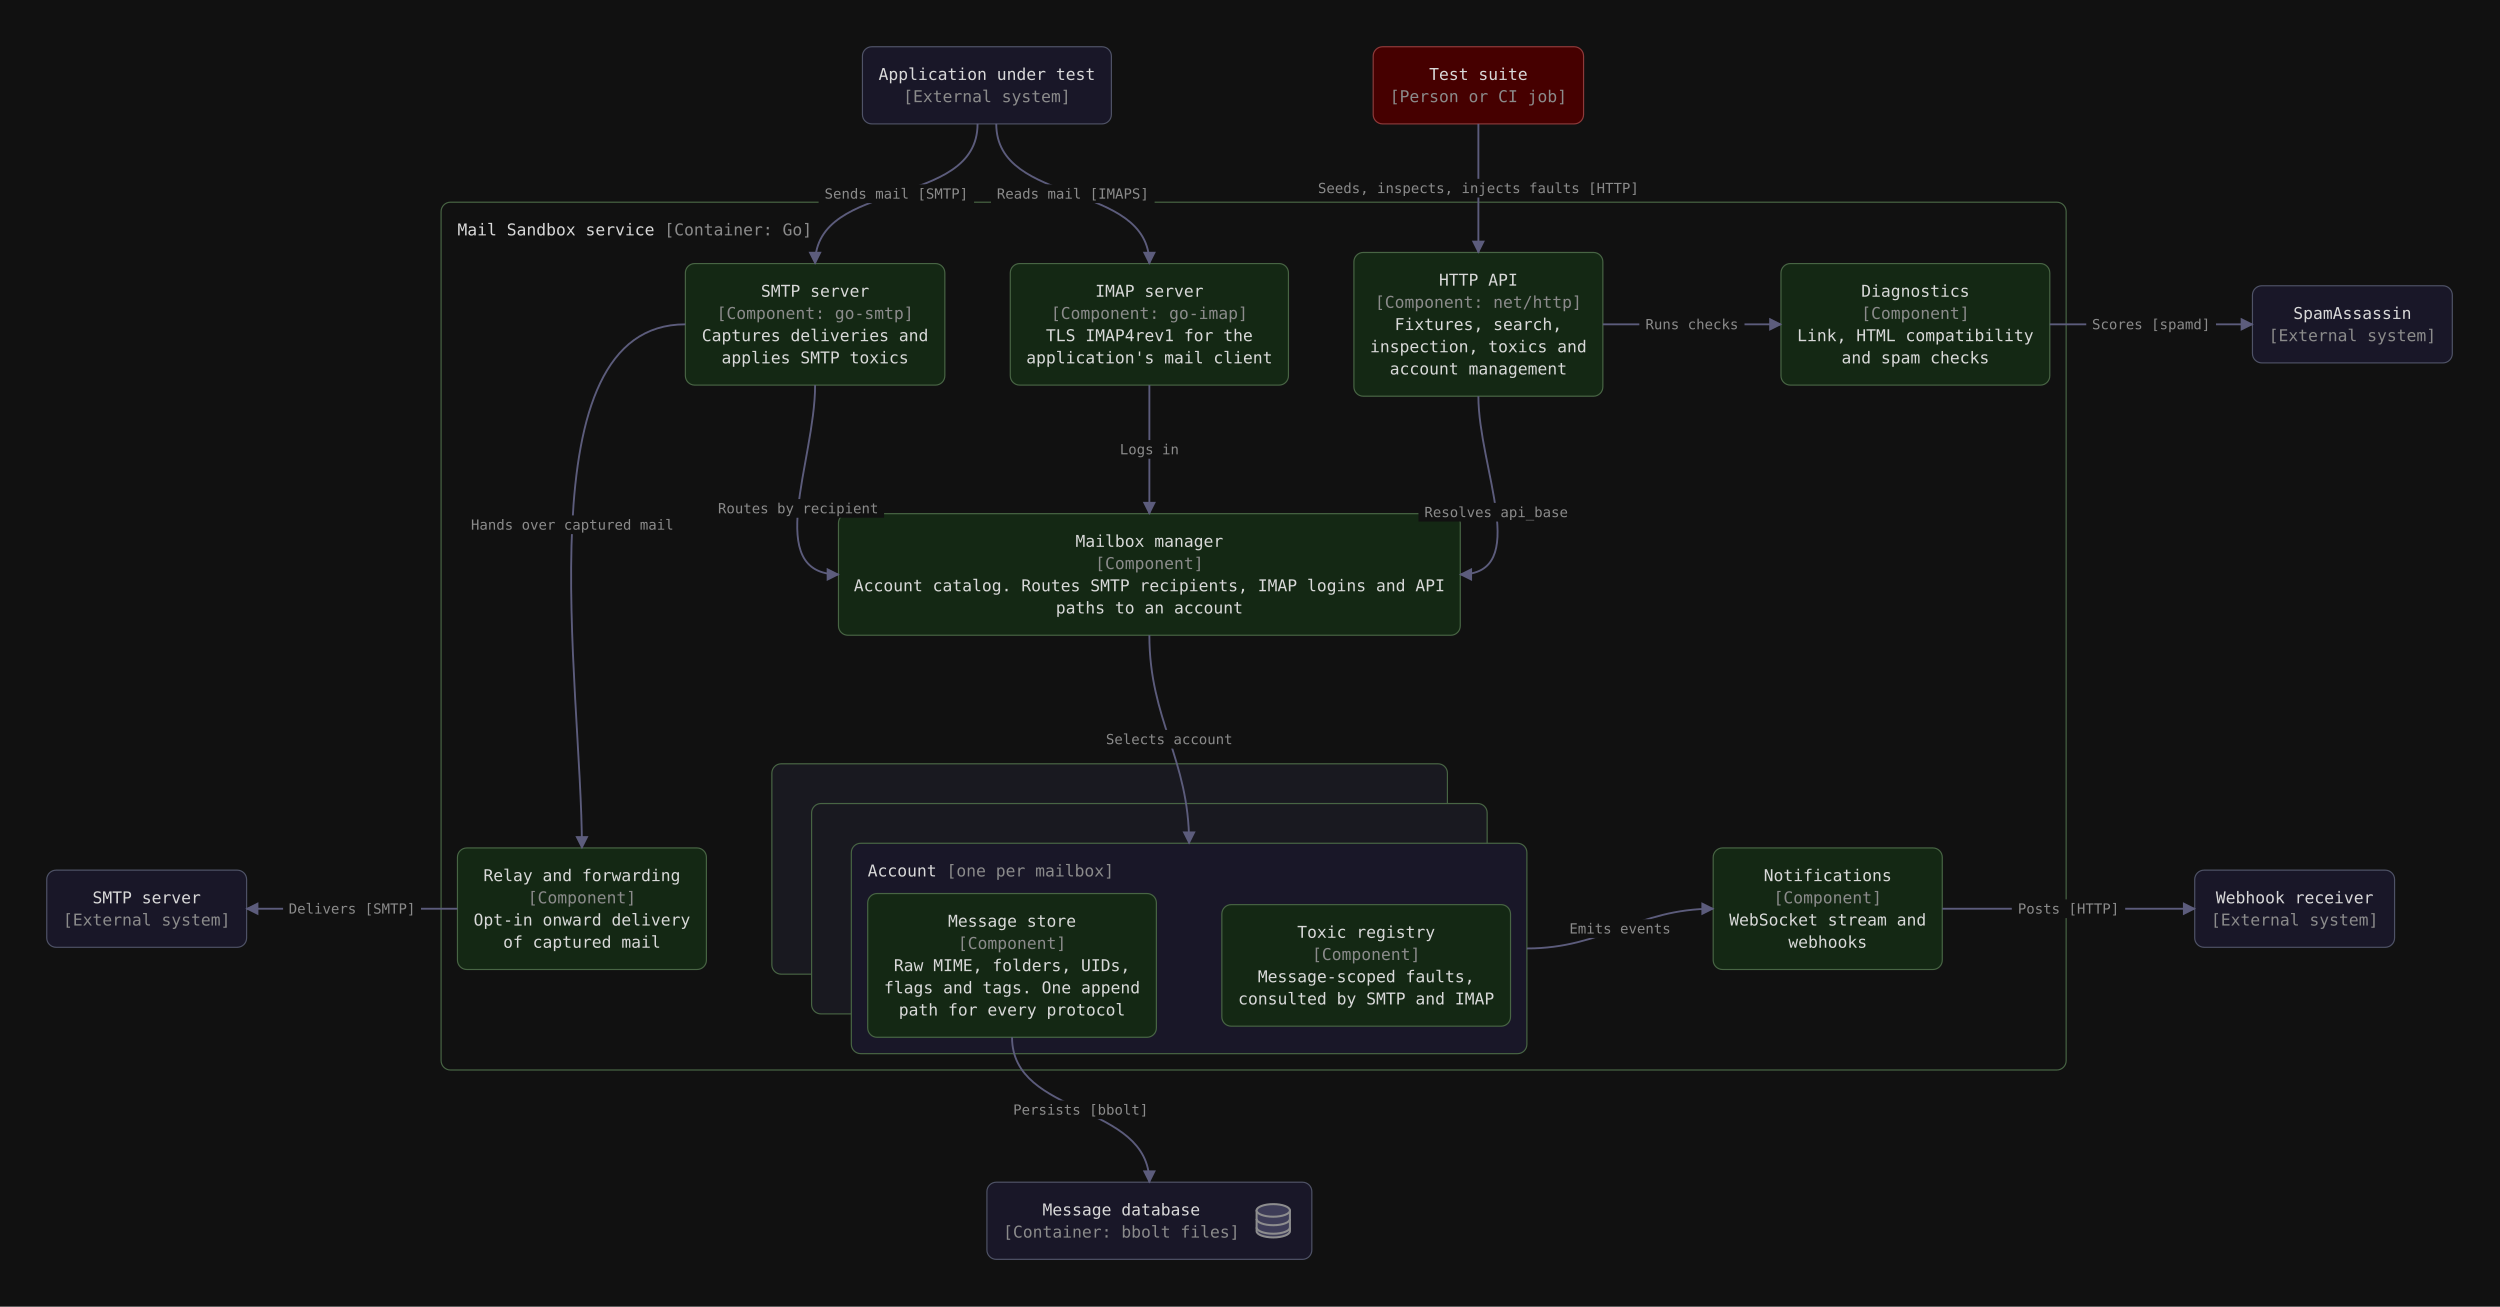
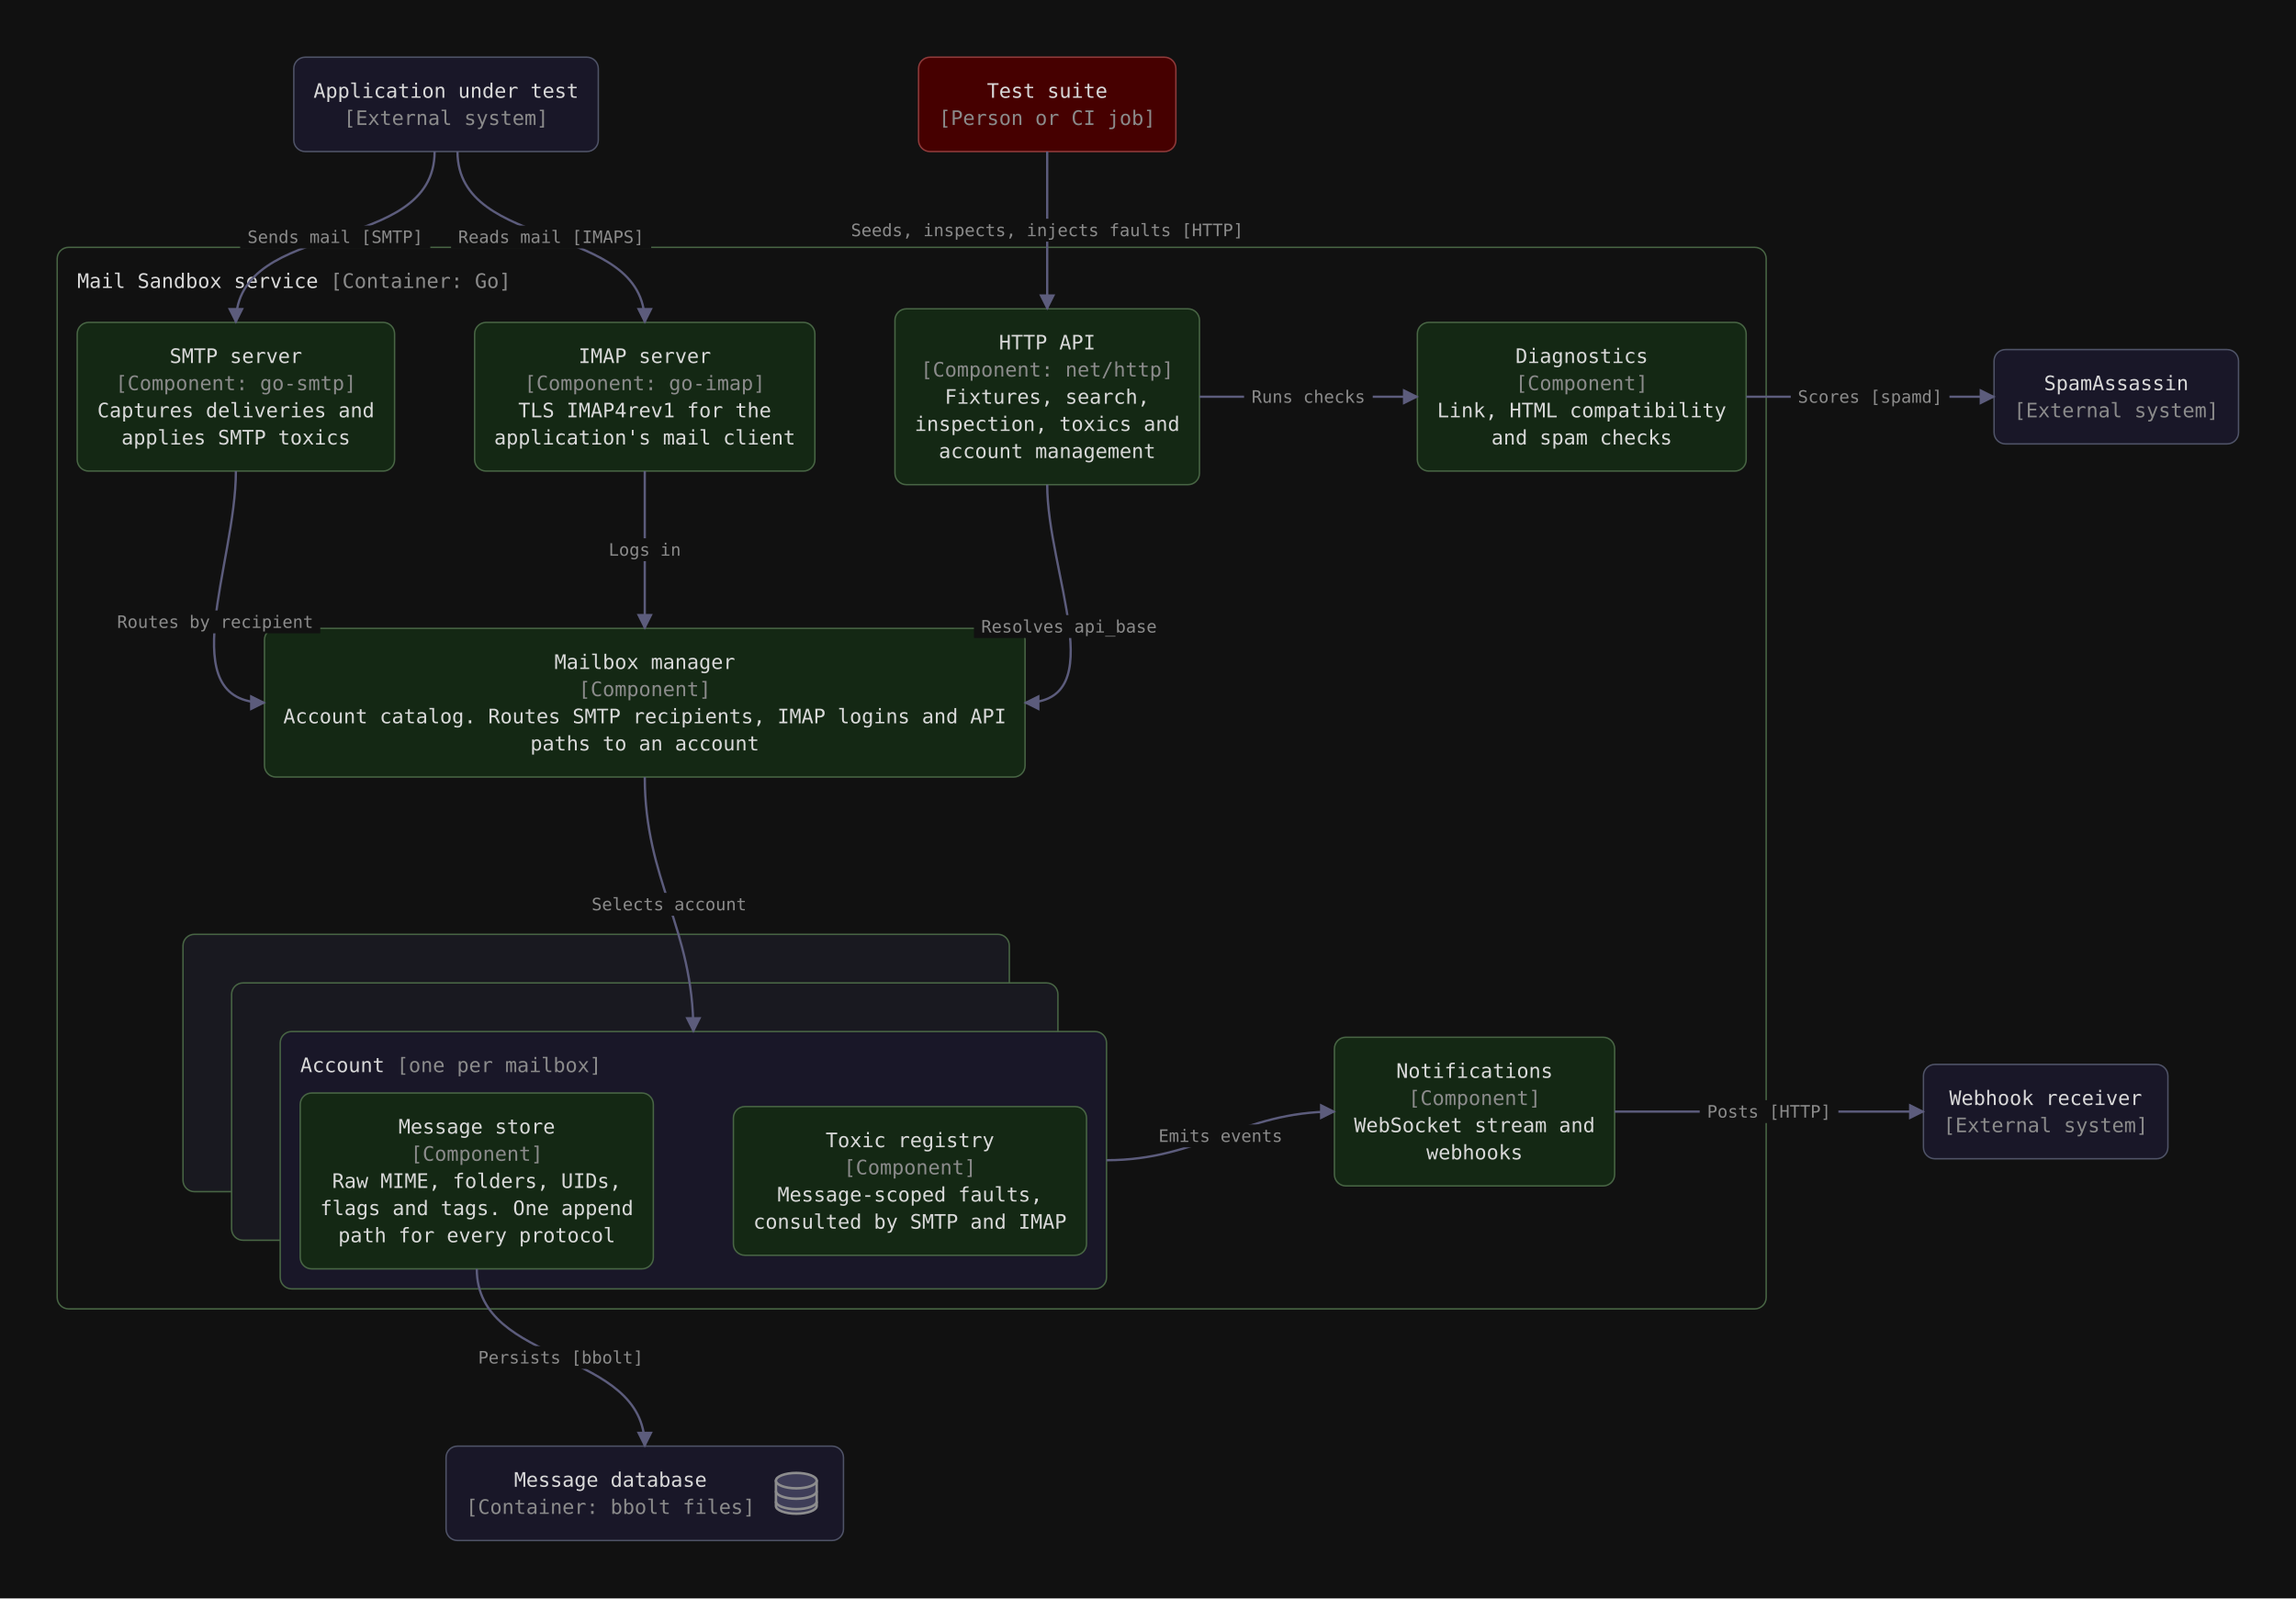
- <svg xmlns="http://www.w3.org/2000/svg" width="2139" height="1118" viewBox="0 0 2139 1118" font-family="'DejaVu Sans Mono', 'Menlo', 'Consolas', 'Liberation Mono', 'Courier New', monospace" font-size="14px">
+ <svg xmlns="http://www.w3.org/2000/svg" width="1606" height="1118" viewBox="0 0 1606 1118" font-family="'DejaVu Sans Mono', 'Menlo', 'Consolas', 'Liberation Mono', 'Courier New', monospace" font-size="14px">
  <defs>
    <marker id="arrow-5c5c7c" viewBox="0 0 10 10" refX="9" refY="5" markerWidth="7" markerHeight="7" orient="auto-start-reverse">
      <path d="M 0 0 L 10 5 L 0 10 z" fill="#5c5c7c" />
    </marker>
    <marker id="arrow-5c5c7c-back" viewBox="0 0 10 10" refX="9" refY="5" markerWidth="7" markerHeight="7" orient="auto-start-reverse">
      <path d="M 0 0 L 10 5 L 0 10 z" fill="#5c5c7c" />
    </marker>
  </defs>
-   <rect x="0" y="0" width="2139" height="1118" fill="#111111" />
-   <path d="M385.4 173 H1759.8 a8 8 0 0 1 8 8 V907.5 a8 8 0 0 1 -8 8 H385.4 a8 8 0 0 1 -8 -8 V181 a8 8 0 0 1 8 -8 Z" fill="none" stroke="#486544" />
-   <text x="391.4" y="201.4" fill="#d9d9d9" text-anchor="start">Mail Sandbox service <tspan fill="#8b8b8b">[Container: Go]</tspan>
+   <rect x="0" y="0" width="1606" height="1118" fill="#111111" />
+   <path d="M48 173 H1227.4 a8 8 0 0 1 8 8 V907.5 a8 8 0 0 1 -8 8 H48 a8 8 0 0 1 -8 -8 V181 a8 8 0 0 1 8 -8 Z" fill="none" stroke="#486544" />
+   <text x="54" y="201.4" fill="#d9d9d9" text-anchor="start">Mail Sandbox service <tspan fill="#8b8b8b">[Container: Go]</tspan>
  </text>
-   <path d="M872.4 225.5 H1094.4 a8 8 0 0 1 8 8 V321.5 a8 8 0 0 1 -8 8 H872.4 a8 8 0 0 1 -8 -8 V233.5 a8 8 0 0 1 8 -8 Z" fill="#142814" stroke="#486544" />
-   <text x="983.4" y="253.9" fill="#d9d9d9" text-anchor="middle">IMAP server</text>
-   <text x="983.4" y="272.9" fill="#8b8b8b" text-anchor="middle">[Component: go-imap]</text>
-   <text x="983.4" y="291.9" fill="#d9d9d9" text-anchor="middle">TLS IMAP4rev1 for the</text>
-   <text x="983.4" y="310.9" fill="#d9d9d9" text-anchor="middle">application's mail client</text>
-   <path d="M594.4 225.5 H800.4 a8 8 0 0 1 8 8 V321.5 a8 8 0 0 1 -8 8 H594.4 a8 8 0 0 1 -8 -8 V233.5 a8 8 0 0 1 8 -8 Z" fill="#142814" stroke="#486544" />
-   <text x="697.4" y="253.9" fill="#d9d9d9" text-anchor="middle">SMTP server</text>
-   <text x="697.4" y="272.9" fill="#8b8b8b" text-anchor="middle">[Component: go-smtp]</text>
-   <text x="697.4" y="291.9" fill="#d9d9d9" text-anchor="middle">Captures deliveries and</text>
-   <text x="697.4" y="310.9" fill="#d9d9d9" text-anchor="middle">applies SMTP toxics</text>
-   <path d="M1166.4 216 H1363.4 a8 8 0 0 1 8 8 V331 a8 8 0 0 1 -8 8 H1166.4 a8 8 0 0 1 -8 -8 V224 a8 8 0 0 1 8 -8 Z" fill="#142814" stroke="#486544" />
-   <text x="1264.9" y="244.4" fill="#d9d9d9" text-anchor="middle">HTTP API</text>
-   <text x="1264.9" y="263.4" fill="#8b8b8b" text-anchor="middle">[Component: net/http]</text>
-   <text x="1264.9" y="282.4" fill="#d9d9d9" text-anchor="middle">Fixtures, search,</text>
-   <text x="1264.9" y="301.4" fill="#d9d9d9" text-anchor="middle">inspection, toxics and</text>
-   <text x="1264.9" y="320.4" fill="#d9d9d9" text-anchor="middle">account management</text>
-   <path d="M725.4 439.5 H1241.4 a8 8 0 0 1 8 8 V535.5 a8 8 0 0 1 -8 8 H725.4 a8 8 0 0 1 -8 -8 V447.5 a8 8 0 0 1 8 -8 Z" fill="#142814" stroke="#486544" />
-   <text x="983.4" y="467.9" fill="#d9d9d9" text-anchor="middle">Mailbox manager</text>
-   <text x="983.4" y="486.9" fill="#8b8b8b" text-anchor="middle">[Component]</text>
-   <text x="983.4" y="505.9" fill="#d9d9d9" text-anchor="middle">Account catalog. Routes SMTP recipients, IMAP logins and API</text>
-   <text x="983.4" y="524.9" fill="#d9d9d9" text-anchor="middle">paths to an account</text>
-   <path d="M668.4 653.5 H1230.4 a8 8 0 0 1 8 8 V825.5 a8 8 0 0 1 -8 8 H668.4 a8 8 0 0 1 -8 -8 V661.5 a8 8 0 0 1 8 -8 Z" fill="#191920" stroke="#486544" />
-   <path d="M702.4 687.5 H1264.4 a8 8 0 0 1 8 8 V859.5 a8 8 0 0 1 -8 8 H702.4 a8 8 0 0 1 -8 -8 V695.5 a8 8 0 0 1 8 -8 Z" fill="#191920" stroke="#486544" />
-   <path d="M736.4 721.5 H1298.4 a8 8 0 0 1 8 8 V893.5 a8 8 0 0 1 -8 8 H736.4 a8 8 0 0 1 -8 -8 V729.5 a8 8 0 0 1 8 -8 Z" fill="#191728" stroke="#486544" />
-   <text x="742.4" y="749.9" fill="#d9d9d9" text-anchor="start">Account <tspan fill="#8b8b8b">[one per mailbox]</tspan>
+   <path d="M340 225.5 H562 a8 8 0 0 1 8 8 V321.5 a8 8 0 0 1 -8 8 H340 a8 8 0 0 1 -8 -8 V233.5 a8 8 0 0 1 8 -8 Z" fill="#142814" stroke="#486544" />
+   <text x="451" y="253.9" fill="#d9d9d9" text-anchor="middle">IMAP server</text>
+   <text x="451" y="272.9" fill="#8b8b8b" text-anchor="middle">[Component: go-imap]</text>
+   <text x="451" y="291.9" fill="#d9d9d9" text-anchor="middle">TLS IMAP4rev1 for the</text>
+   <text x="451" y="310.9" fill="#d9d9d9" text-anchor="middle">application's mail client</text>
+   <path d="M62 225.5 H268 a8 8 0 0 1 8 8 V321.5 a8 8 0 0 1 -8 8 H62 a8 8 0 0 1 -8 -8 V233.5 a8 8 0 0 1 8 -8 Z" fill="#142814" stroke="#486544" />
+   <text x="165" y="253.9" fill="#d9d9d9" text-anchor="middle">SMTP server</text>
+   <text x="165" y="272.9" fill="#8b8b8b" text-anchor="middle">[Component: go-smtp]</text>
+   <text x="165" y="291.9" fill="#d9d9d9" text-anchor="middle">Captures deliveries and</text>
+   <text x="165" y="310.9" fill="#d9d9d9" text-anchor="middle">applies SMTP toxics</text>
+   <path d="M634 216 H831 a8 8 0 0 1 8 8 V331 a8 8 0 0 1 -8 8 H634 a8 8 0 0 1 -8 -8 V224 a8 8 0 0 1 8 -8 Z" fill="#142814" stroke="#486544" />
+   <text x="732.5" y="244.4" fill="#d9d9d9" text-anchor="middle">HTTP API</text>
+   <text x="732.5" y="263.4" fill="#8b8b8b" text-anchor="middle">[Component: net/http]</text>
+   <text x="732.5" y="282.4" fill="#d9d9d9" text-anchor="middle">Fixtures, search,</text>
+   <text x="732.5" y="301.4" fill="#d9d9d9" text-anchor="middle">inspection, toxics and</text>
+   <text x="732.5" y="320.4" fill="#d9d9d9" text-anchor="middle">account management</text>
+   <path d="M193 439.5 H709 a8 8 0 0 1 8 8 V535.5 a8 8 0 0 1 -8 8 H193 a8 8 0 0 1 -8 -8 V447.5 a8 8 0 0 1 8 -8 Z" fill="#142814" stroke="#486544" />
+   <text x="451" y="467.9" fill="#d9d9d9" text-anchor="middle">Mailbox manager</text>
+   <text x="451" y="486.9" fill="#8b8b8b" text-anchor="middle">[Component]</text>
+   <text x="451" y="505.9" fill="#d9d9d9" text-anchor="middle">Account catalog. Routes SMTP recipients, IMAP logins and API</text>
+   <text x="451" y="524.9" fill="#d9d9d9" text-anchor="middle">paths to an account</text>
+   <path d="M136 653.5 H698 a8 8 0 0 1 8 8 V825.5 a8 8 0 0 1 -8 8 H136 a8 8 0 0 1 -8 -8 V661.5 a8 8 0 0 1 8 -8 Z" fill="#191920" stroke="#486544" />
+   <path d="M170 687.5 H732 a8 8 0 0 1 8 8 V859.5 a8 8 0 0 1 -8 8 H170 a8 8 0 0 1 -8 -8 V695.5 a8 8 0 0 1 8 -8 Z" fill="#191920" stroke="#486544" />
+   <path d="M204 721.5 H766 a8 8 0 0 1 8 8 V893.5 a8 8 0 0 1 -8 8 H204 a8 8 0 0 1 -8 -8 V729.5 a8 8 0 0 1 8 -8 Z" fill="#191728" stroke="#486544" />
+   <text x="210" y="749.9" fill="#d9d9d9" text-anchor="start">Account <tspan fill="#8b8b8b">[one per mailbox]</tspan>
  </text>
-   <path d="M750.4 764.5 H981.4 a8 8 0 0 1 8 8 V879.5 a8 8 0 0 1 -8 8 H750.4 a8 8 0 0 1 -8 -8 V772.5 a8 8 0 0 1 8 -8 Z" fill="#142814" stroke="#486544" />
-   <text x="865.9" y="792.9" fill="#d9d9d9" text-anchor="middle">Message store</text>
-   <text x="865.9" y="811.9" fill="#8b8b8b" text-anchor="middle">[Component]</text>
-   <text x="865.9" y="830.9" fill="#d9d9d9" text-anchor="middle">Raw MIME, folders, UIDs,</text>
-   <text x="865.9" y="849.9" fill="#d9d9d9" text-anchor="middle">flags and tags. One append</text>
-   <text x="865.9" y="868.9" fill="#d9d9d9" text-anchor="middle">path for every protocol</text>
-   <path d="M1053.4 774 H1284.4 a8 8 0 0 1 8 8 V870 a8 8 0 0 1 -8 8 H1053.4 a8 8 0 0 1 -8 -8 V782 a8 8 0 0 1 8 -8 Z" fill="#142814" stroke="#486544" />
-   <text x="1168.9" y="802.4" fill="#d9d9d9" text-anchor="middle">Toxic registry</text>
-   <text x="1168.9" y="821.4" fill="#8b8b8b" text-anchor="middle">[Component]</text>
-   <text x="1168.9" y="840.4" fill="#d9d9d9" text-anchor="middle">Message-scoped faults,</text>
-   <text x="1168.9" y="859.4" fill="#d9d9d9" text-anchor="middle">consulted by SMTP and IMAP</text>
-   <path d="M399.4 725.5 H596.4 a8 8 0 0 1 8 8 V821.5 a8 8 0 0 1 -8 8 H399.4 a8 8 0 0 1 -8 -8 V733.5 a8 8 0 0 1 8 -8 Z" fill="#142814" stroke="#486544" />
-   <text x="497.9" y="753.9" fill="#d9d9d9" text-anchor="middle">Relay and forwarding</text>
-   <text x="497.9" y="772.9" fill="#8b8b8b" text-anchor="middle">[Component]</text>
-   <text x="497.9" y="791.9" fill="#d9d9d9" text-anchor="middle">Opt-in onward delivery</text>
-   <text x="497.9" y="810.9" fill="#d9d9d9" text-anchor="middle">of captured mail</text>
-   <path d="M1531.8 225.5 H1745.8 a8 8 0 0 1 8 8 V321.5 a8 8 0 0 1 -8 8 H1531.8 a8 8 0 0 1 -8 -8 V233.5 a8 8 0 0 1 8 -8 Z" fill="#142814" stroke="#486544" />
-   <text x="1638.8" y="253.9" fill="#d9d9d9" text-anchor="middle">Diagnostics</text>
-   <text x="1638.8" y="272.9" fill="#8b8b8b" text-anchor="middle">[Component]</text>
-   <text x="1638.8" y="291.9" fill="#d9d9d9" text-anchor="middle">Link, HTML compatibility</text>
-   <text x="1638.8" y="310.9" fill="#d9d9d9" text-anchor="middle">and spam checks</text>
-   <path d="M1473.8 725.5 H1653.8 a8 8 0 0 1 8 8 V821.5 a8 8 0 0 1 -8 8 H1473.8 a8 8 0 0 1 -8 -8 V733.5 a8 8 0 0 1 8 -8 Z" fill="#142814" stroke="#486544" />
-   <text x="1563.8" y="753.9" fill="#d9d9d9" text-anchor="middle">Notifications</text>
-   <text x="1563.8" y="772.9" fill="#8b8b8b" text-anchor="middle">[Component]</text>
-   <text x="1563.8" y="791.9" fill="#d9d9d9" text-anchor="middle">WebSocket stream and</text>
-   <text x="1563.8" y="810.9" fill="#d9d9d9" text-anchor="middle">webhooks</text>
-   <path d="M745.9 40 H942.9 a8 8 0 0 1 8 8 V98 a8 8 0 0 1 -8 8 H745.9 a8 8 0 0 1 -8 -8 V48 a8 8 0 0 1 8 -8 Z" fill="#191728" stroke="#4f5367" />
-   <text x="844.4" y="68.4" fill="#d9d9d9" text-anchor="middle">Application under test</text>
-   <text x="844.4" y="87.4" fill="#8b8b8b" text-anchor="middle">[External system]</text>
-   <path d="M1182.9 40 H1346.9 a8 8 0 0 1 8 8 V98 a8 8 0 0 1 -8 8 H1182.9 a8 8 0 0 1 -8 -8 V48 a8 8 0 0 1 8 -8 Z" fill="#460000" stroke="#8f3a3a" />
-   <text x="1264.9" y="68.4" fill="#d9d9d9" text-anchor="middle">Test suite</text>
-   <text x="1264.9" y="87.4" fill="#8b8b8b" text-anchor="middle">[Person or CI job]</text>
-   <path d="M852.4 1011.5 H1114.4 a8 8 0 0 1 8 8 V1069.5 a8 8 0 0 1 -8 8 H852.4 a8 8 0 0 1 -8 -8 V1019.5 a8 8 0 0 1 8 -8 Z" fill="#191728" stroke="#4f5367" />
-   <text x="959.4" y="1039.9" fill="#d9d9d9" text-anchor="middle">Message database</text>
-   <text x="959.4" y="1058.9" fill="#8b8b8b" text-anchor="middle">[Container: bbolt files]</text>
-   <g transform="translate(1070.4 1025.5) scale(1.58333)">
+   <path d="M218 764.5 H449 a8 8 0 0 1 8 8 V879.5 a8 8 0 0 1 -8 8 H218 a8 8 0 0 1 -8 -8 V772.5 a8 8 0 0 1 8 -8 Z" fill="#142814" stroke="#486544" />
+   <text x="333.5" y="792.9" fill="#d9d9d9" text-anchor="middle">Message store</text>
+   <text x="333.5" y="811.9" fill="#8b8b8b" text-anchor="middle">[Component]</text>
+   <text x="333.5" y="830.9" fill="#d9d9d9" text-anchor="middle">Raw MIME, folders, UIDs,</text>
+   <text x="333.5" y="849.9" fill="#d9d9d9" text-anchor="middle">flags and tags. One append</text>
+   <text x="333.5" y="868.9" fill="#d9d9d9" text-anchor="middle">path for every protocol</text>
+   <path d="M521 774 H752 a8 8 0 0 1 8 8 V870 a8 8 0 0 1 -8 8 H521 a8 8 0 0 1 -8 -8 V782 a8 8 0 0 1 8 -8 Z" fill="#142814" stroke="#486544" />
+   <text x="636.5" y="802.4" fill="#d9d9d9" text-anchor="middle">Toxic registry</text>
+   <text x="636.5" y="821.4" fill="#8b8b8b" text-anchor="middle">[Component]</text>
+   <text x="636.5" y="840.4" fill="#d9d9d9" text-anchor="middle">Message-scoped faults,</text>
+   <text x="636.5" y="859.4" fill="#d9d9d9" text-anchor="middle">consulted by SMTP and IMAP</text>
+   <path d="M999.4 225.5 H1213.4 a8 8 0 0 1 8 8 V321.5 a8 8 0 0 1 -8 8 H999.4 a8 8 0 0 1 -8 -8 V233.5 a8 8 0 0 1 8 -8 Z" fill="#142814" stroke="#486544" />
+   <text x="1106.4" y="253.9" fill="#d9d9d9" text-anchor="middle">Diagnostics</text>
+   <text x="1106.4" y="272.9" fill="#8b8b8b" text-anchor="middle">[Component]</text>
+   <text x="1106.4" y="291.9" fill="#d9d9d9" text-anchor="middle">Link, HTML compatibility</text>
+   <text x="1106.4" y="310.9" fill="#d9d9d9" text-anchor="middle">and spam checks</text>
+   <path d="M941.4 725.5 H1121.4 a8 8 0 0 1 8 8 V821.5 a8 8 0 0 1 -8 8 H941.4 a8 8 0 0 1 -8 -8 V733.5 a8 8 0 0 1 8 -8 Z" fill="#142814" stroke="#486544" />
+   <text x="1031.4" y="753.9" fill="#d9d9d9" text-anchor="middle">Notifications</text>
+   <text x="1031.4" y="772.9" fill="#8b8b8b" text-anchor="middle">[Component]</text>
+   <text x="1031.4" y="791.9" fill="#d9d9d9" text-anchor="middle">WebSocket stream and</text>
+   <text x="1031.4" y="810.9" fill="#d9d9d9" text-anchor="middle">webhooks</text>
+   <path d="M213.5 40 H410.5 a8 8 0 0 1 8 8 V98 a8 8 0 0 1 -8 8 H213.5 a8 8 0 0 1 -8 -8 V48 a8 8 0 0 1 8 -8 Z" fill="#191728" stroke="#4f5367" />
+   <text x="312" y="68.4" fill="#d9d9d9" text-anchor="middle">Application under test</text>
+   <text x="312" y="87.4" fill="#8b8b8b" text-anchor="middle">[External system]</text>
+   <path d="M650.5 40 H814.5 a8 8 0 0 1 8 8 V98 a8 8 0 0 1 -8 8 H650.5 a8 8 0 0 1 -8 -8 V48 a8 8 0 0 1 8 -8 Z" fill="#460000" stroke="#8f3a3a" />
+   <text x="732.5" y="68.4" fill="#d9d9d9" text-anchor="middle">Test suite</text>
+   <text x="732.5" y="87.4" fill="#8b8b8b" text-anchor="middle">[Person or CI job]</text>
+   <path d="M320 1011.5 H582 a8 8 0 0 1 8 8 V1069.5 a8 8 0 0 1 -8 8 H320 a8 8 0 0 1 -8 -8 V1019.5 a8 8 0 0 1 8 -8 Z" fill="#191728" stroke="#4f5367" />
+   <text x="427" y="1039.9" fill="#d9d9d9" text-anchor="middle">Message database</text>
+   <text x="427" y="1058.9" fill="#8b8b8b" text-anchor="middle">[Container: bbolt files]</text>
+   <g transform="translate(538 1025.5) scale(1.58333)">
    <path d="M3 6.4 v11.2 a9 3.4 0 0 0 18 0 v-11.2 Z" fill="#3e3d58" stroke="#8d8d8e" stroke-width="1.1" stroke-linejoin="round" />
    <path d="M3 6.4 a9 3.4 0 0 1 18 0 a9 3.4 0 0 1 -18 0 Z" fill="#3e3d58" stroke="#8d8d8e" stroke-width="1.1" stroke-linejoin="round" />
    <path d="M3 11 a9 3.4 0 0 0 18 0" fill="none" stroke="#8d8d8e" stroke-width="1.1" stroke-linejoin="round" />
    <path d="M3 15.6 a9 3.4 0 0 0 18 0" fill="none" stroke="#8d8d8e" stroke-width="1.1" stroke-linejoin="round" />
  </g>
-   <path d="M48 744.5 H203 a8 8 0 0 1 8 8 V802.5 a8 8 0 0 1 -8 8 H48 a8 8 0 0 1 -8 -8 V752.5 a8 8 0 0 1 8 -8 Z" fill="#191728" stroke="#4f5367" />
-   <text x="125.5" y="772.9" fill="#d9d9d9" text-anchor="middle">SMTP server</text>
-   <text x="125.5" y="791.9" fill="#8b8b8b" text-anchor="middle">[External system]</text>
-   <path d="M1935.2 244.5 H2090.2 a8 8 0 0 1 8 8 V302.5 a8 8 0 0 1 -8 8 H1935.2 a8 8 0 0 1 -8 -8 V252.5 a8 8 0 0 1 8 -8 Z" fill="#191728" stroke="#4f5367" />
-   <text x="2012.7" y="272.9" fill="#d9d9d9" text-anchor="middle">SpamAssassin</text>
-   <text x="2012.7" y="291.9" fill="#8b8b8b" text-anchor="middle">[External system]</text>
-   <path d="M1885.8 744.5 H2040.8 a8 8 0 0 1 8 8 V802.5 a8 8 0 0 1 -8 8 H1885.8 a8 8 0 0 1 -8 -8 V752.5 a8 8 0 0 1 8 -8 Z" fill="#191728" stroke="#4f5367" />
-   <text x="1963.3" y="772.9" fill="#d9d9d9" text-anchor="middle">Webhook receiver</text>
-   <text x="1963.3" y="791.9" fill="#8b8b8b" text-anchor="middle">[External system]</text>
-   <path d="M 836.4 106 C 836.4 179.32, 697.4 152.18, 697.4 225.5" fill="none" stroke="#5c5c7c" stroke-width="1.6" marker-end="url(#arrow-5c5c7c)" />
-   <rect x="700.4" y="157.75" width="133" height="16" fill="#111111" />
+   <path d="M1402.8 244.5 H1557.8 a8 8 0 0 1 8 8 V302.5 a8 8 0 0 1 -8 8 H1402.8 a8 8 0 0 1 -8 -8 V252.5 a8 8 0 0 1 8 -8 Z" fill="#191728" stroke="#4f5367" />
+   <text x="1480.3" y="272.9" fill="#d9d9d9" text-anchor="middle">SpamAssassin</text>
+   <text x="1480.3" y="291.9" fill="#8b8b8b" text-anchor="middle">[External system]</text>
+   <path d="M1353.4 744.5 H1508.4 a8 8 0 0 1 8 8 V802.5 a8 8 0 0 1 -8 8 H1353.4 a8 8 0 0 1 -8 -8 V752.5 a8 8 0 0 1 8 -8 Z" fill="#191728" stroke="#4f5367" />
+   <text x="1430.9" y="772.9" fill="#d9d9d9" text-anchor="middle">Webhook receiver</text>
+   <text x="1430.9" y="791.9" fill="#8b8b8b" text-anchor="middle">[External system]</text>
+   <path d="M 304 106 C 304 179.32, 165 152.18, 165 225.5" fill="none" stroke="#5c5c7c" stroke-width="1.6" marker-end="url(#arrow-5c5c7c)" />
+   <rect x="168" y="157.75" width="133" height="16" fill="#111111" />
  <g font-size="12px">
-     <text x="766.9" y="169.95" fill="#8b8b8b" text-anchor="middle">Sends mail [SMTP]</text>
+     <text x="234.5" y="169.95" fill="#8b8b8b" text-anchor="middle">Sends mail [SMTP]</text>
  </g>
-   <path d="M 852.4 106 C 852.4 176.93, 983.4 154.57, 983.4 225.5" fill="none" stroke="#5c5c7c" stroke-width="1.6" marker-end="url(#arrow-5c5c7c)" />
-   <rect x="847.9" y="157.75" width="140" height="16" fill="#111111" />
+   <path d="M 320 106 C 320 176.93, 451 154.57, 451 225.5" fill="none" stroke="#5c5c7c" stroke-width="1.6" marker-end="url(#arrow-5c5c7c)" />
+   <rect x="315.5" y="157.75" width="140" height="16" fill="#111111" />
  <g font-size="12px">
-     <text x="917.9" y="169.95" fill="#8b8b8b" text-anchor="middle">Reads mail [IMAPS]</text>
+     <text x="385.5" y="169.95" fill="#8b8b8b" text-anchor="middle">Reads mail [IMAPS]</text>
  </g>
-   <path d="M 1264.9 106 C 1264.9 150, 1264.9 172, 1264.9 216" fill="none" stroke="#5c5c7c" stroke-width="1.6" marker-end="url(#arrow-5c5c7c)" />
-   <rect x="1122.9" y="153" width="284" height="16" fill="#111111" />
+   <path d="M 732.5 106 C 732.5 150, 732.5 172, 732.5 216" fill="none" stroke="#5c5c7c" stroke-width="1.6" marker-end="url(#arrow-5c5c7c)" />
+   <rect x="590.5" y="153" width="284" height="16" fill="#111111" />
  <g font-size="12px">
-     <text x="1264.9" y="165.2" fill="#8b8b8b" text-anchor="middle">Seeds, inspects, injects faults [HTTP]</text>
+     <text x="732.5" y="165.2" fill="#8b8b8b" text-anchor="middle">Seeds, inspects, injects faults [HTTP]</text>
  </g>
-   <path d="M 697.4 329.5 C 697.4 394.79, 652.11 491.5, 717.4 491.5" fill="none" stroke="#5c5c7c" stroke-width="1.6" marker-end="url(#arrow-5c5c7c)" />
-   <rect x="609.42" y="426.98" width="147" height="16" fill="#111111" />
+   <path d="M 165 329.5 C 165 394.79, 119.71 491.5, 185 491.5" fill="none" stroke="#5c5c7c" stroke-width="1.6" marker-end="url(#arrow-5c5c7c)" />
+   <rect x="77.02" y="426.98" width="147" height="16" fill="#111111" />
  <g font-size="12px">
-     <text x="682.92" y="439.18" fill="#8b8b8b" text-anchor="middle">Routes by recipient</text>
+     <text x="150.52" y="439.18" fill="#8b8b8b" text-anchor="middle">Routes by recipient</text>
  </g>
-   <path d="M 983.4 329.5 C 983.4 373.5, 983.4 395.5, 983.4 439.5" fill="none" stroke="#5c5c7c" stroke-width="1.6" marker-end="url(#arrow-5c5c7c)" />
-   <rect x="952.9" y="376.5" width="61" height="16" fill="#111111" />
+   <path d="M 451 329.5 C 451 373.5, 451 395.5, 451 439.5" fill="none" stroke="#5c5c7c" stroke-width="1.6" marker-end="url(#arrow-5c5c7c)" />
+   <rect x="420.5" y="376.5" width="61" height="16" fill="#111111" />
  <g font-size="12px">
-     <text x="983.4" y="388.7" fill="#8b8b8b" text-anchor="middle">Logs in</text>
+     <text x="451" y="388.7" fill="#8b8b8b" text-anchor="middle">Logs in</text>
  </g>
-   <path d="M 1264.9 339 C 1264.9 400.31, 1310.71 491.5, 1249.4 491.5" fill="none" stroke="#5c5c7c" stroke-width="1.6" marker-end="url(#arrow-5c5c7c)" />
-   <rect x="1213.64" y="430.24" width="133" height="16" fill="#111111" />
+   <path d="M 732.5 339 C 732.5 400.31, 778.31 491.5, 717 491.5" fill="none" stroke="#5c5c7c" stroke-width="1.6" marker-end="url(#arrow-5c5c7c)" />
+   <rect x="681.24" y="430.24" width="133" height="16" fill="#111111" />
  <g font-size="12px">
-     <text x="1280.14" y="442.44" fill="#8b8b8b" text-anchor="middle">Resolves api_base</text>
+     <text x="747.74" y="442.44" fill="#8b8b8b" text-anchor="middle">Resolves api_base</text>
  </g>
-   <path d="M 983.4 543.5 C 983.4 615.99, 1017.4 649.01, 1017.4 721.5" fill="none" stroke="#5c5c7c" stroke-width="1.6" marker-end="url(#arrow-5c5c7c)" />
-   <rect x="941.4" y="624.5" width="118" height="16" fill="#111111" />
+   <path d="M 451 543.5 C 451 615.99, 485 649.01, 485 721.5" fill="none" stroke="#5c5c7c" stroke-width="1.6" marker-end="url(#arrow-5c5c7c)" />
+   <rect x="409" y="624.5" width="118" height="16" fill="#111111" />
  <g font-size="12px">
-     <text x="1000.4" y="636.7" fill="#8b8b8b" text-anchor="middle">Selects account</text>
+     <text x="468" y="636.7" fill="#8b8b8b" text-anchor="middle">Selects account</text>
  </g>
-   <path d="M 1306.4 811.5 C 1371.59 811.5, 1400.61 777.5, 1465.8 777.5" fill="none" stroke="#5c5c7c" stroke-width="1.6" marker-end="url(#arrow-5c5c7c)" />
-   <rect x="1337.6" y="786.5" width="97" height="16" fill="#111111" />
+   <path d="M 774 811.5 C 839.19 811.5, 868.21 777.5, 933.4 777.5" fill="none" stroke="#5c5c7c" stroke-width="1.6" marker-end="url(#arrow-5c5c7c)" />
+   <rect x="805.2" y="786.5" width="97" height="16" fill="#111111" />
  <g font-size="12px">
-     <text x="1386.1" y="798.7" fill="#8b8b8b" text-anchor="middle">Emits events</text>
+     <text x="853.7" y="798.7" fill="#8b8b8b" text-anchor="middle">Emits events</text>
  </g>
-   <path d="M 865.9 887.5 C 865.9 955.83, 983.4 943.17, 983.4 1011.5" fill="none" stroke="#5c5c7c" stroke-width="1.6" marker-end="url(#arrow-5c5c7c)" />
-   <rect x="861.65" y="941.5" width="126" height="16" fill="#111111" />
+   <path d="M 333.5 887.5 C 333.5 955.83, 451 943.17, 451 1011.5" fill="none" stroke="#5c5c7c" stroke-width="1.6" marker-end="url(#arrow-5c5c7c)" />
+   <rect x="329.25" y="941.5" width="126" height="16" fill="#111111" />
  <g font-size="12px">
-     <text x="924.65" y="953.7" fill="#8b8b8b" text-anchor="middle">Persists [bbolt]</text>
+     <text x="392.25" y="953.7" fill="#8b8b8b" text-anchor="middle">Persists [bbolt]</text>
  </g>
-   <path d="M 586.4 277.5 C 446.4 277.5, 497.9 585.5, 497.9 725.5" fill="none" stroke="#5c5c7c" stroke-width="1.6" marker-end="url(#arrow-5c5c7c)" />
-   <rect x="398.15" y="441" width="183" height="16" fill="#111111" />
+   <path d="M 839 277.5 C 899.96 277.5, 930.44 277.5, 991.4 277.5" fill="none" stroke="#5c5c7c" stroke-width="1.6" marker-end="url(#arrow-5c5c7c)" />
+   <rect x="870.2" y="269.5" width="90" height="16" fill="#111111" />
  <g font-size="12px">
-     <text x="489.65" y="453.2" fill="#8b8b8b" text-anchor="middle">Hands over captured mail</text>
+     <text x="915.2" y="281.7" fill="#8b8b8b" text-anchor="middle">Runs checks</text>
  </g>
-   <path d="M 1371.4 277.5 C 1432.36 277.5, 1462.84 277.5, 1523.8 277.5" fill="none" stroke="#5c5c7c" stroke-width="1.6" marker-end="url(#arrow-5c5c7c)" />
-   <rect x="1402.6" y="269.5" width="90" height="16" fill="#111111" />
+   <path d="M 1221.4 277.5 C 1290.76 277.5, 1325.44 277.5, 1394.8 277.5" fill="none" stroke="#5c5c7c" stroke-width="1.6" marker-end="url(#arrow-5c5c7c)" />
+   <rect x="1252.6" y="269.5" width="111" height="16" fill="#111111" />
  <g font-size="12px">
-     <text x="1447.6" y="281.7" fill="#8b8b8b" text-anchor="middle">Runs checks</text>
+     <text x="1308.1" y="281.7" fill="#8b8b8b" text-anchor="middle">Scores [spamd]</text>
  </g>
-   <path d="M 391.4 777.5 C 319.24 777.5, 283.16 777.5, 211 777.5" fill="none" stroke="#5c5c7c" stroke-width="1.6" marker-end="url(#arrow-5c5c7c)" />
-   <rect x="242.2" y="769.5" width="118" height="16" fill="#111111" />
+   <path d="M 1129.4 777.5 C 1215.8 777.5, 1259 777.5, 1345.4 777.5" fill="none" stroke="#5c5c7c" stroke-width="1.6" marker-end="url(#arrow-5c5c7c)" />
+   <rect x="1188.9" y="769.5" width="97" height="16" fill="#111111" />
  <g font-size="12px">
-     <text x="301.2" y="781.7" fill="#8b8b8b" text-anchor="middle">Delivers [SMTP]</text>
-   </g>
-   <path d="M 1753.8 277.5 C 1823.16 277.5, 1857.84 277.5, 1927.2 277.5" fill="none" stroke="#5c5c7c" stroke-width="1.6" marker-end="url(#arrow-5c5c7c)" />
-   <rect x="1785" y="269.5" width="111" height="16" fill="#111111" />
-   <g font-size="12px">
-     <text x="1840.5" y="281.7" fill="#8b8b8b" text-anchor="middle">Scores [spamd]</text>
-   </g>
-   <path d="M 1661.8 777.5 C 1748.2 777.5, 1791.4 777.5, 1877.8 777.5" fill="none" stroke="#5c5c7c" stroke-width="1.6" marker-end="url(#arrow-5c5c7c)" />
-   <rect x="1721.3" y="769.5" width="97" height="16" fill="#111111" />
-   <g font-size="12px">
-     <text x="1769.8" y="781.7" fill="#8b8b8b" text-anchor="middle">Posts [HTTP]</text>
+     <text x="1237.4" y="781.7" fill="#8b8b8b" text-anchor="middle">Posts [HTTP]</text>
  </g>
</svg>
